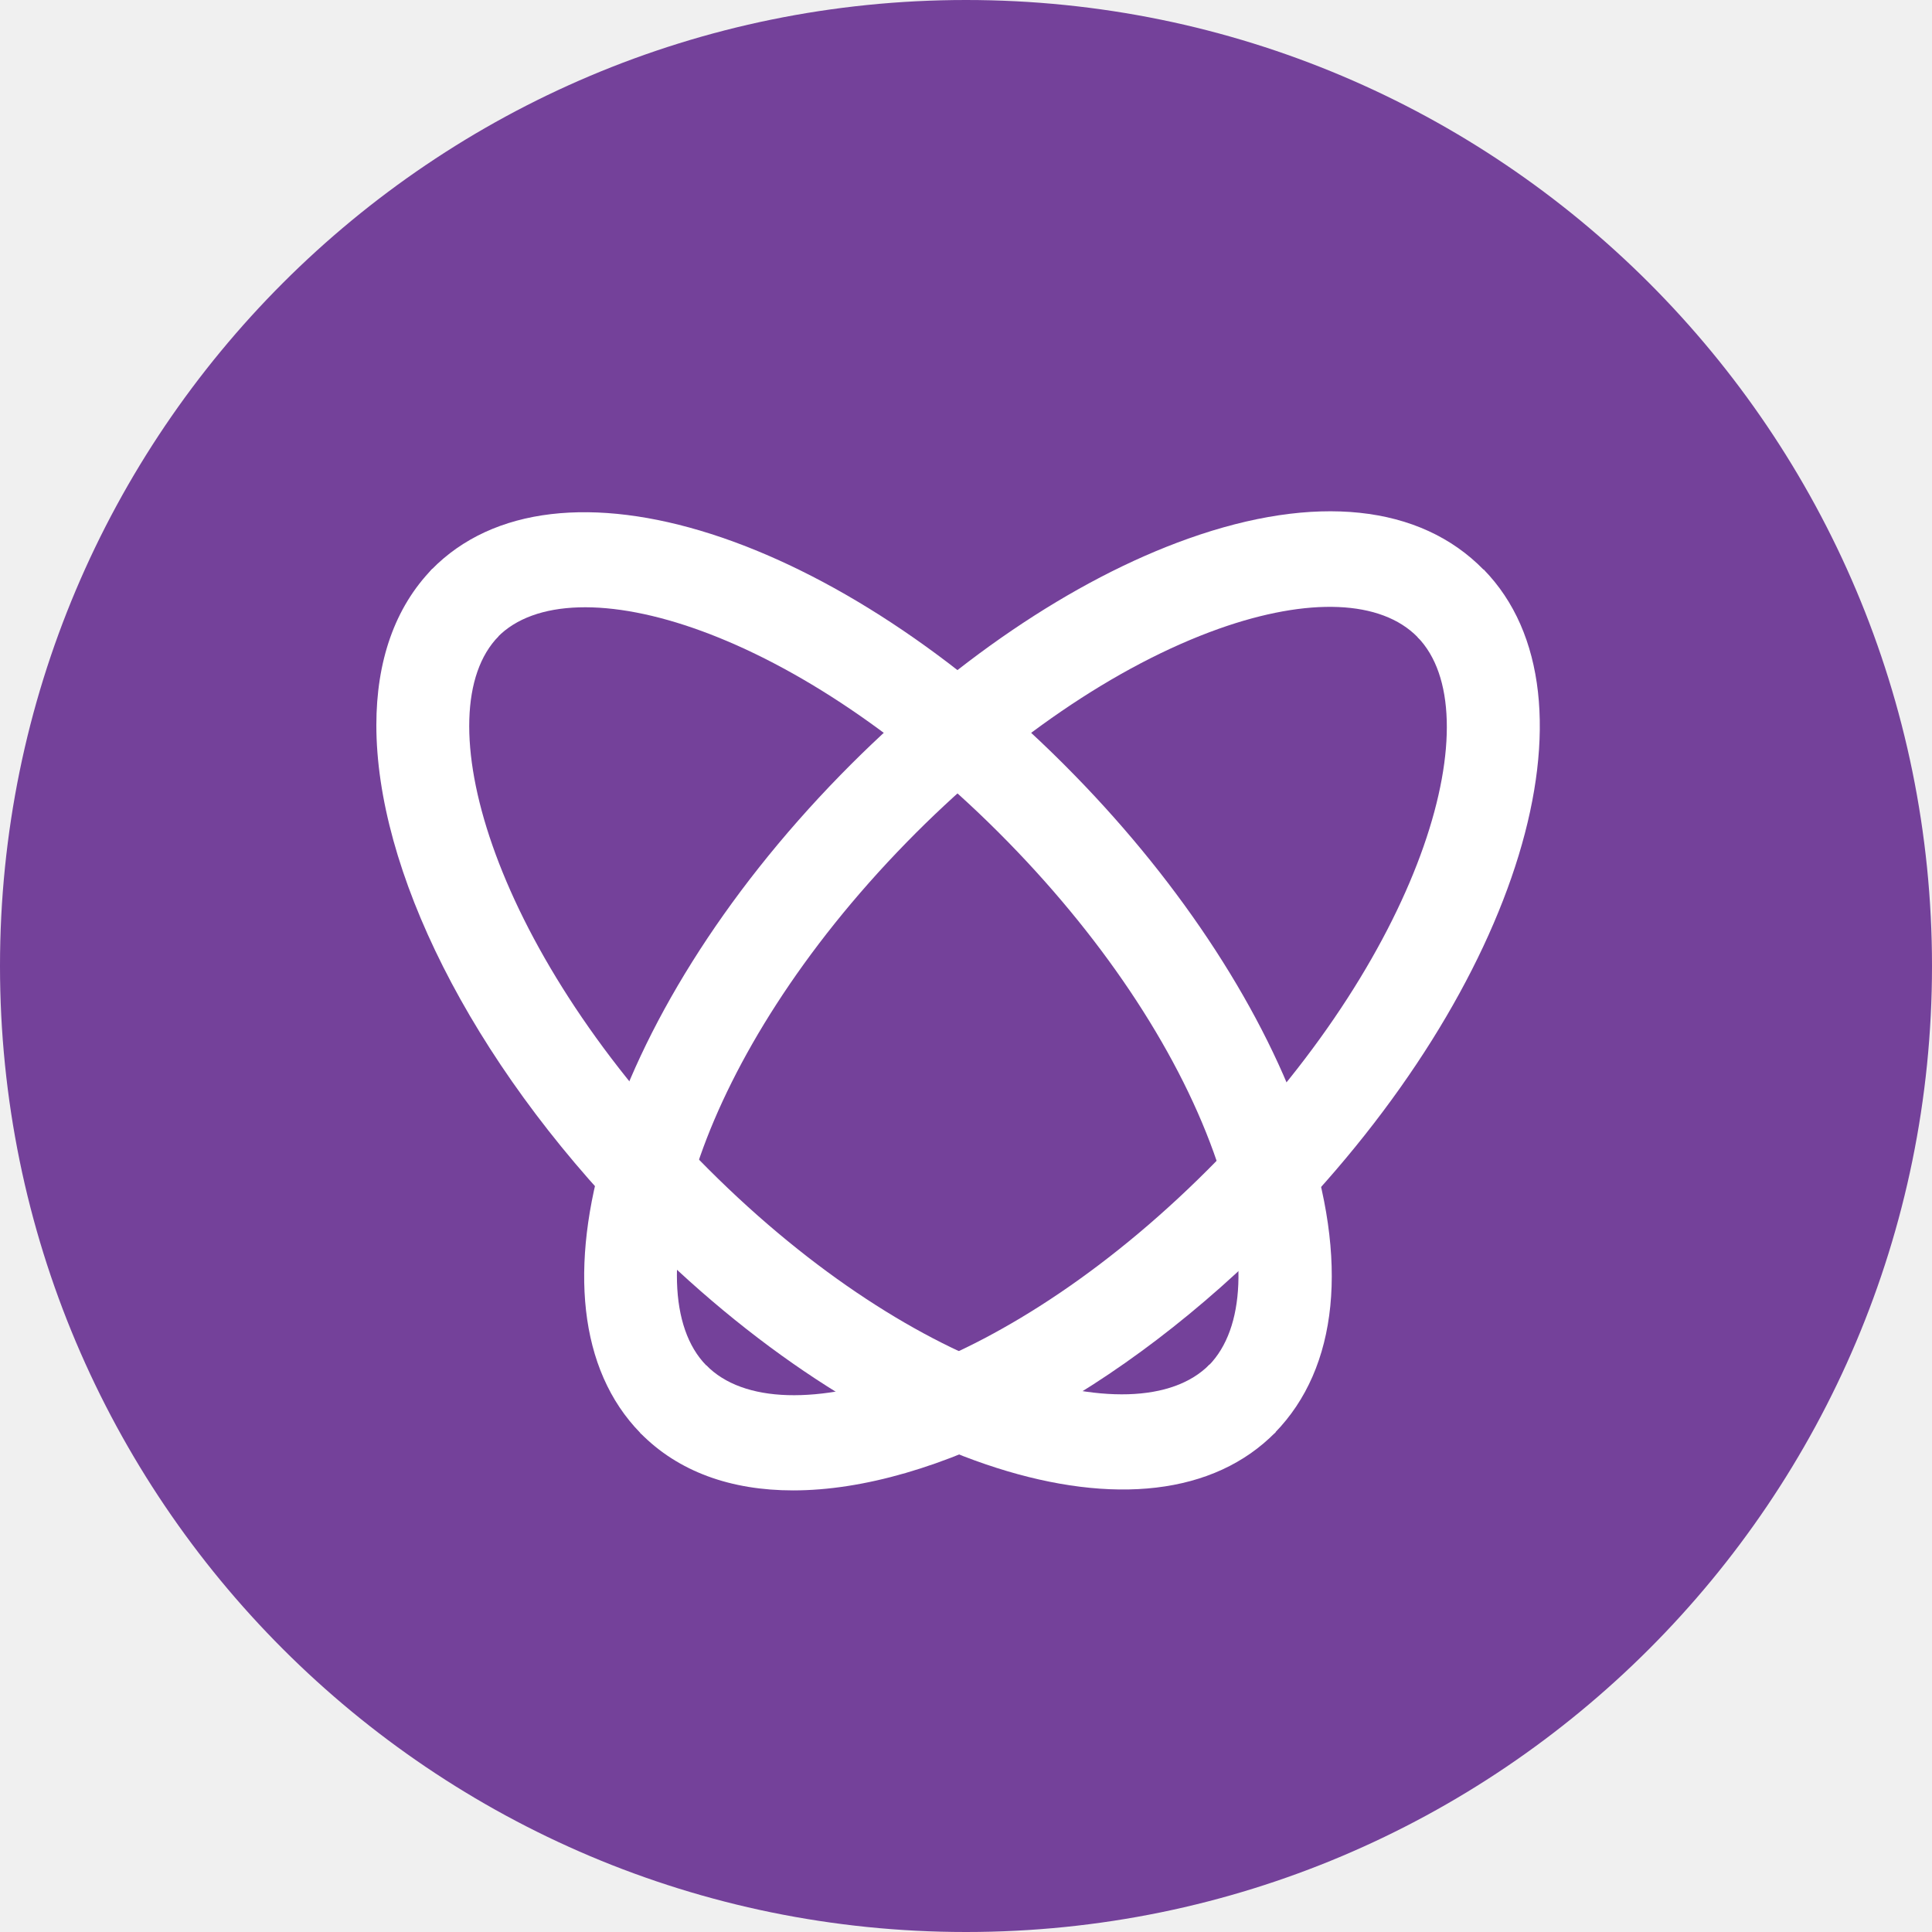
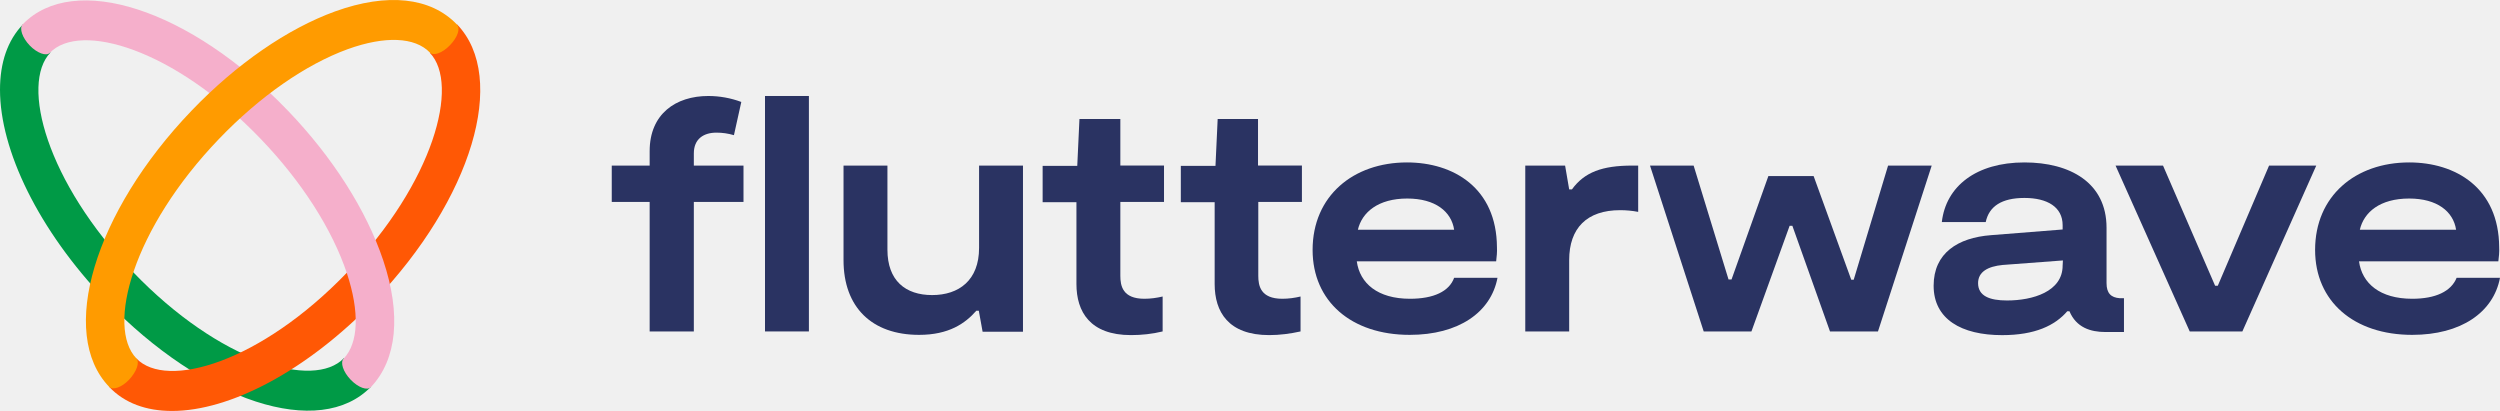
- <svg xmlns="http://www.w3.org/2000/svg" width="35" height="35" viewBox="0 0 35 35" fill="none">
-   <circle cx="17.5" cy="17.5" r="17.5" fill="#74419A" />
-   <path d="M6.818 13.136C6.818 11.988 7.146 11.008 7.834 10.303L9.031 11.528C7.699 12.888 8.863 17.113 12.657 21.002C16.451 24.889 20.581 26.079 21.913 24.718L23.111 25.943C20.864 28.243 15.748 26.611 11.466 22.226C8.495 19.184 6.818 15.732 6.818 13.137V13.136Z" fill="white" />
-   <path d="M14.368 27C13.246 27 12.289 26.664 11.599 25.959L12.796 24.734C14.126 26.095 18.254 24.904 22.052 21.017C25.85 17.131 27.011 12.905 25.681 11.543L26.878 10.317C29.126 12.617 27.531 17.854 23.247 22.238C20.275 25.284 16.904 27 14.368 27H14.368Z" fill="white" />
-   <path d="M23.643 20.485C22.916 18.342 21.432 16.053 19.462 14.038C15.18 9.652 10.064 8.02 7.817 10.32C7.659 10.485 7.796 10.89 8.127 11.228C8.457 11.566 8.853 11.706 9.013 11.543C10.344 10.182 14.472 11.373 18.269 15.261C20.065 17.099 21.403 19.152 22.048 21.052C22.614 22.718 22.558 24.061 21.9 24.735C21.74 24.898 21.879 25.305 22.208 25.642C22.537 25.98 22.934 26.121 23.095 25.957C24.246 24.779 24.441 22.833 23.643 20.484V20.485Z" fill="white" />
-   <path d="M26.876 10.32C25.723 9.14 23.824 8.94 21.528 9.757C19.436 10.5 17.199 12.021 15.23 14.036C10.947 18.42 9.353 23.657 11.599 25.958C11.759 26.121 12.156 25.981 12.486 25.643C12.816 25.306 12.954 24.899 12.794 24.735C11.46 23.373 12.627 19.148 16.425 15.259C18.221 13.421 20.226 12.051 22.082 11.39C23.709 10.813 25.022 10.868 25.681 11.542C25.84 11.705 26.238 11.564 26.567 11.226C26.897 10.888 27.035 10.483 26.876 10.32L26.876 10.32Z" fill="white" />
+ <svg xmlns="http://www.w3.org/2000/svg" width="73" height="12" viewBox="0 0 73 12" fill="none">
+   <path d="M23.62 2.803H22.338V9.678H23.62V2.803Z" fill="#2A3362" />
+   <path d="M28.589 7.24C28.589 8.185 27.999 8.616 27.219 8.616C26.439 8.616 25.913 8.194 25.913 7.29V4.835H24.631V7.596C24.631 8.973 25.459 9.778 26.837 9.778C27.705 9.778 28.183 9.446 28.509 9.073H28.581L28.692 9.686H29.871V4.835H28.589V7.24Z" fill="#2A3362" />
+   <path d="M41.171 8.724C40.231 8.724 39.706 8.276 39.618 7.63H43.688C43.703 7.497 43.719 7.356 43.711 7.223C43.703 5.482 42.437 4.743 41.084 4.743C39.515 4.743 38.328 5.722 38.328 7.298C38.328 8.799 39.459 9.778 41.163 9.778C42.589 9.778 43.536 9.122 43.727 8.111H42.461C42.318 8.509 41.864 8.724 41.171 8.724ZM41.091 5.797C41.912 5.797 42.382 6.178 42.461 6.709H39.65C39.77 6.195 40.247 5.797 41.091 5.797Z" fill="#2A3362" />
+   <path d="M45.9 5.531H45.82L45.701 4.835H44.538V9.678H45.82V7.596C45.82 6.659 46.338 6.137 47.309 6.137C47.485 6.137 47.66 6.153 47.835 6.187V4.835H47.66C46.792 4.835 46.266 5.025 45.9 5.531Z" fill="#2A3362" />
+   <path d="M54.128 8.169H54.057L52.958 5.142H51.636L50.561 8.16H50.473L49.454 4.835H48.18L49.748 9.678H51.142L52.257 6.593H52.337L53.436 9.678H54.837L56.406 4.835H55.132L54.128 8.169Z" fill="#2A3362" />
+   <path d="M61.511 8.268V6.651C61.511 5.332 60.444 4.743 59.114 4.743C57.704 4.743 56.82 5.44 56.701 6.485H57.983C58.078 6.029 58.445 5.78 59.114 5.78C59.783 5.78 60.229 6.046 60.229 6.576V6.701L58.134 6.867C57.171 6.941 56.462 7.389 56.462 8.343C56.462 9.321 57.274 9.786 58.461 9.786C59.424 9.786 60.006 9.504 60.364 9.089H60.428C60.627 9.562 61.041 9.695 61.479 9.695H62.02V8.708H61.901C61.638 8.691 61.511 8.558 61.511 8.268ZM60.229 7.754C60.229 8.517 59.353 8.774 58.604 8.774C58.094 8.774 57.76 8.641 57.76 8.268C57.76 7.936 58.047 7.779 58.477 7.737L60.237 7.605L60.229 7.754Z" fill="#2A3362" />
+   <path d="M66.257 4.835L64.76 8.343H64.681L63.16 4.835H61.774L63.94 9.678H65.477L67.635 4.835H66.257Z" fill="#2A3362" />
+   <path d="M71.734 8.111C71.574 8.509 71.12 8.724 70.436 8.724C69.496 8.724 68.97 8.276 68.883 7.63H72.952C72.968 7.497 72.984 7.356 72.976 7.223C72.968 5.482 71.702 4.743 70.348 4.743C68.779 4.743 67.601 5.722 67.601 7.298C67.601 8.799 68.731 9.778 70.436 9.778C71.861 9.778 72.809 9.122 73 8.111H71.734ZM70.348 5.797C71.168 5.797 71.638 6.178 71.718 6.709H68.907C69.026 6.195 69.496 5.797 70.348 5.797Z" fill="#2A3362" />
+   <path d="M20.26 4.478C20.26 4.055 20.547 3.873 20.921 3.873C21.096 3.873 21.264 3.898 21.431 3.947L21.646 2.977C21.335 2.861 21.009 2.803 20.682 2.803C19.735 2.803 18.97 3.325 18.97 4.412V4.835H17.863V5.896H18.97V9.678H20.26V5.896H21.71V4.835H20.26V4.478Z" fill="#2A3362" />
+   <path d="M32.714 3.474H31.52L31.456 4.843H30.445V5.904H31.432V8.293C31.432 9.105 31.831 9.785 33.025 9.785C33.336 9.785 33.646 9.752 33.949 9.678V8.658C33.774 8.699 33.598 8.724 33.415 8.724C32.778 8.724 32.714 8.342 32.714 8.052V5.896H33.989V4.834H32.714V3.474Z" fill="#2A3362" />
+   <path d="M36.742 3.474H35.556L35.492 4.843H34.48V5.904H35.468V8.293C35.468 9.105 35.866 9.785 37.061 9.785C37.371 9.785 37.674 9.744 37.976 9.678V8.658C37.801 8.699 37.626 8.724 37.443 8.724C36.806 8.724 36.742 8.342 36.742 8.052V5.896H38.016V4.834H36.734V3.474H36.742Z" fill="#2A3362" />
+   <path d="M0 2.621C0 1.841 0.215 1.178 0.677 0.705L1.473 1.534C0.589 2.455 1.362 5.316 3.886 7.945C6.411 10.574 9.158 11.379 10.042 10.458L10.838 11.287C9.341 12.846 5.941 11.735 3.09 8.774C1.115 6.709 0 4.379 0 2.621Z" fill="#009A46" />
+   <path d="M5.025 12C4.277 12 3.639 11.776 3.186 11.295L3.982 10.466C4.866 11.386 7.613 10.582 10.138 7.953C12.662 5.324 13.434 2.463 12.551 1.542L13.347 0.713C14.844 2.272 13.777 5.813 10.934 8.782C8.951 10.839 6.705 12 5.025 12Z" fill="#FF5805" />
+   <path d="M11.188 7.596C10.702 6.145 9.715 4.594 8.409 3.234C5.558 0.265 2.157 -0.838 0.66 0.713C0.557 0.829 0.652 1.103 0.867 1.327C1.082 1.551 1.353 1.65 1.456 1.542C2.34 0.622 5.088 1.426 7.612 4.055C8.807 5.299 9.699 6.692 10.129 7.978C10.503 9.106 10.471 10.018 10.033 10.474C9.93 10.582 10.017 10.856 10.24 11.088C10.463 11.32 10.726 11.411 10.829 11.304C11.594 10.499 11.721 9.18 11.188 7.596Z" fill="#F5AFCB" />
+   <path d="M13.34 0.713C12.575 -0.083 11.309 -0.216 9.788 0.332C8.395 0.837 6.905 1.866 5.599 3.226C2.749 6.195 1.689 9.736 3.187 11.295C3.29 11.403 3.561 11.312 3.776 11.08C3.991 10.848 4.086 10.574 3.983 10.466C3.099 9.545 3.871 6.684 6.396 4.055C7.59 2.811 8.928 1.882 10.155 1.435C11.238 1.045 12.114 1.078 12.552 1.534C12.655 1.642 12.918 1.551 13.141 1.318C13.364 1.086 13.451 0.829 13.34 0.713Z" fill="#FF9B00" />
</svg>
